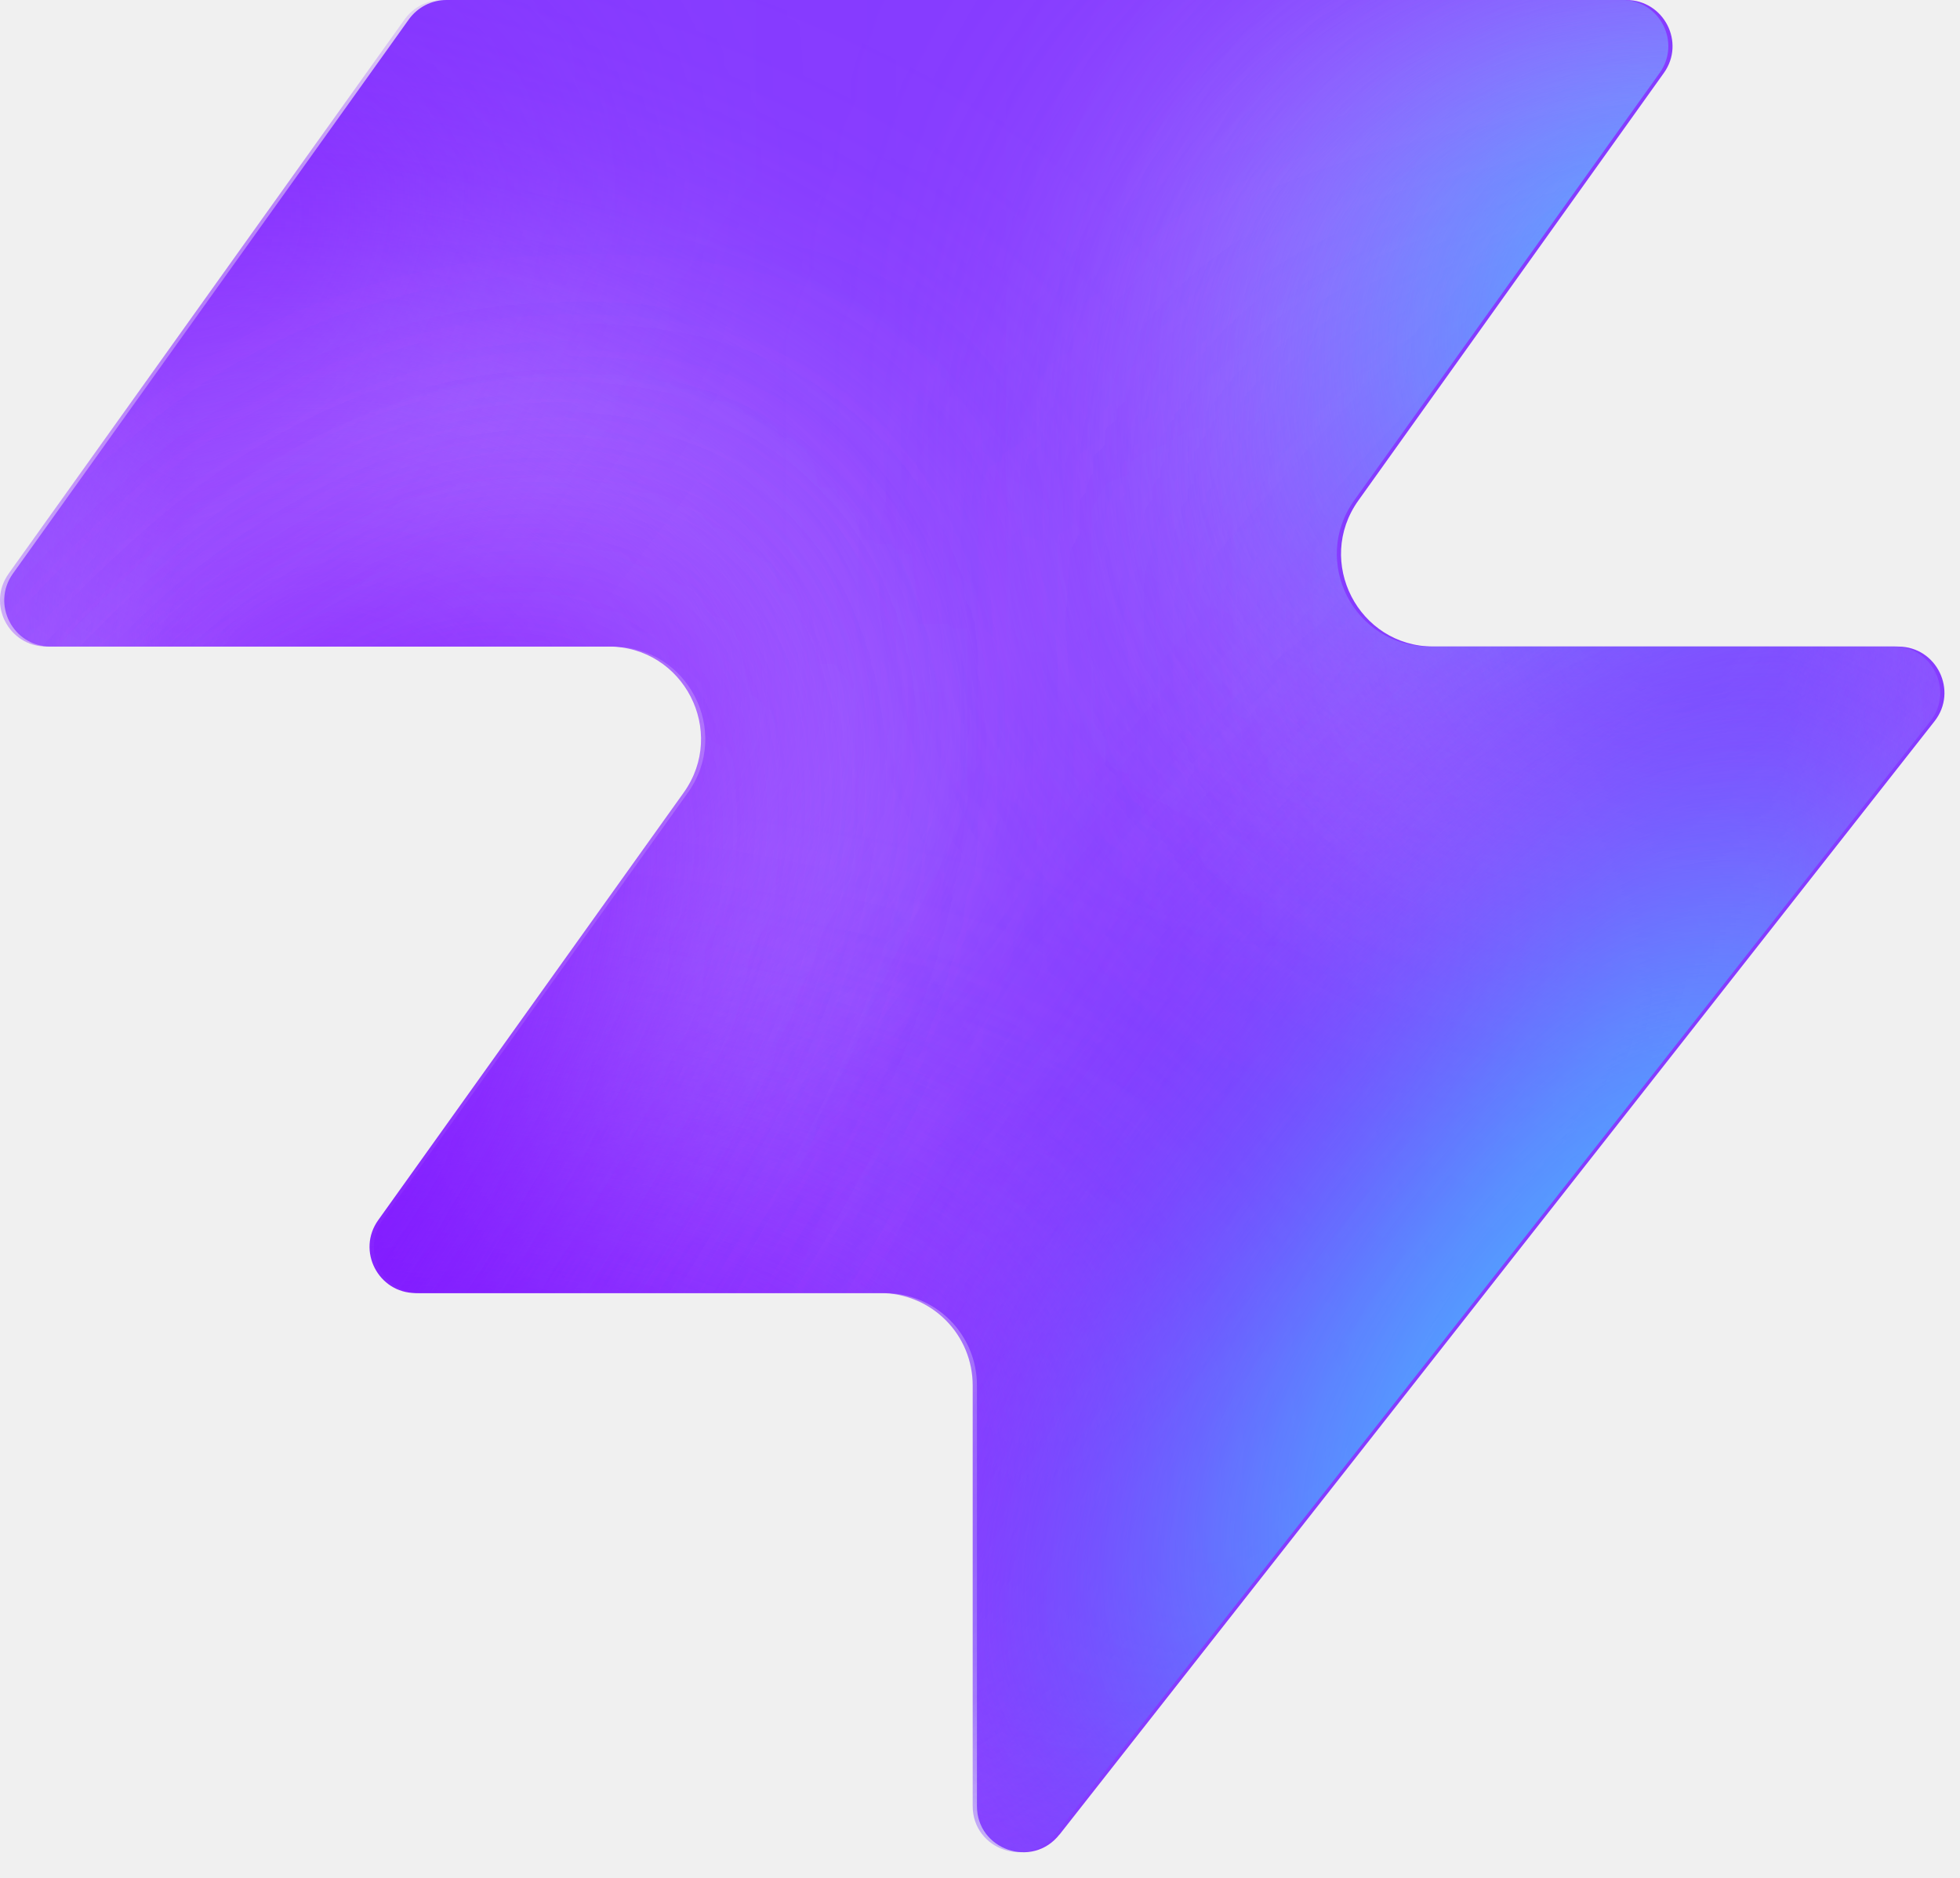
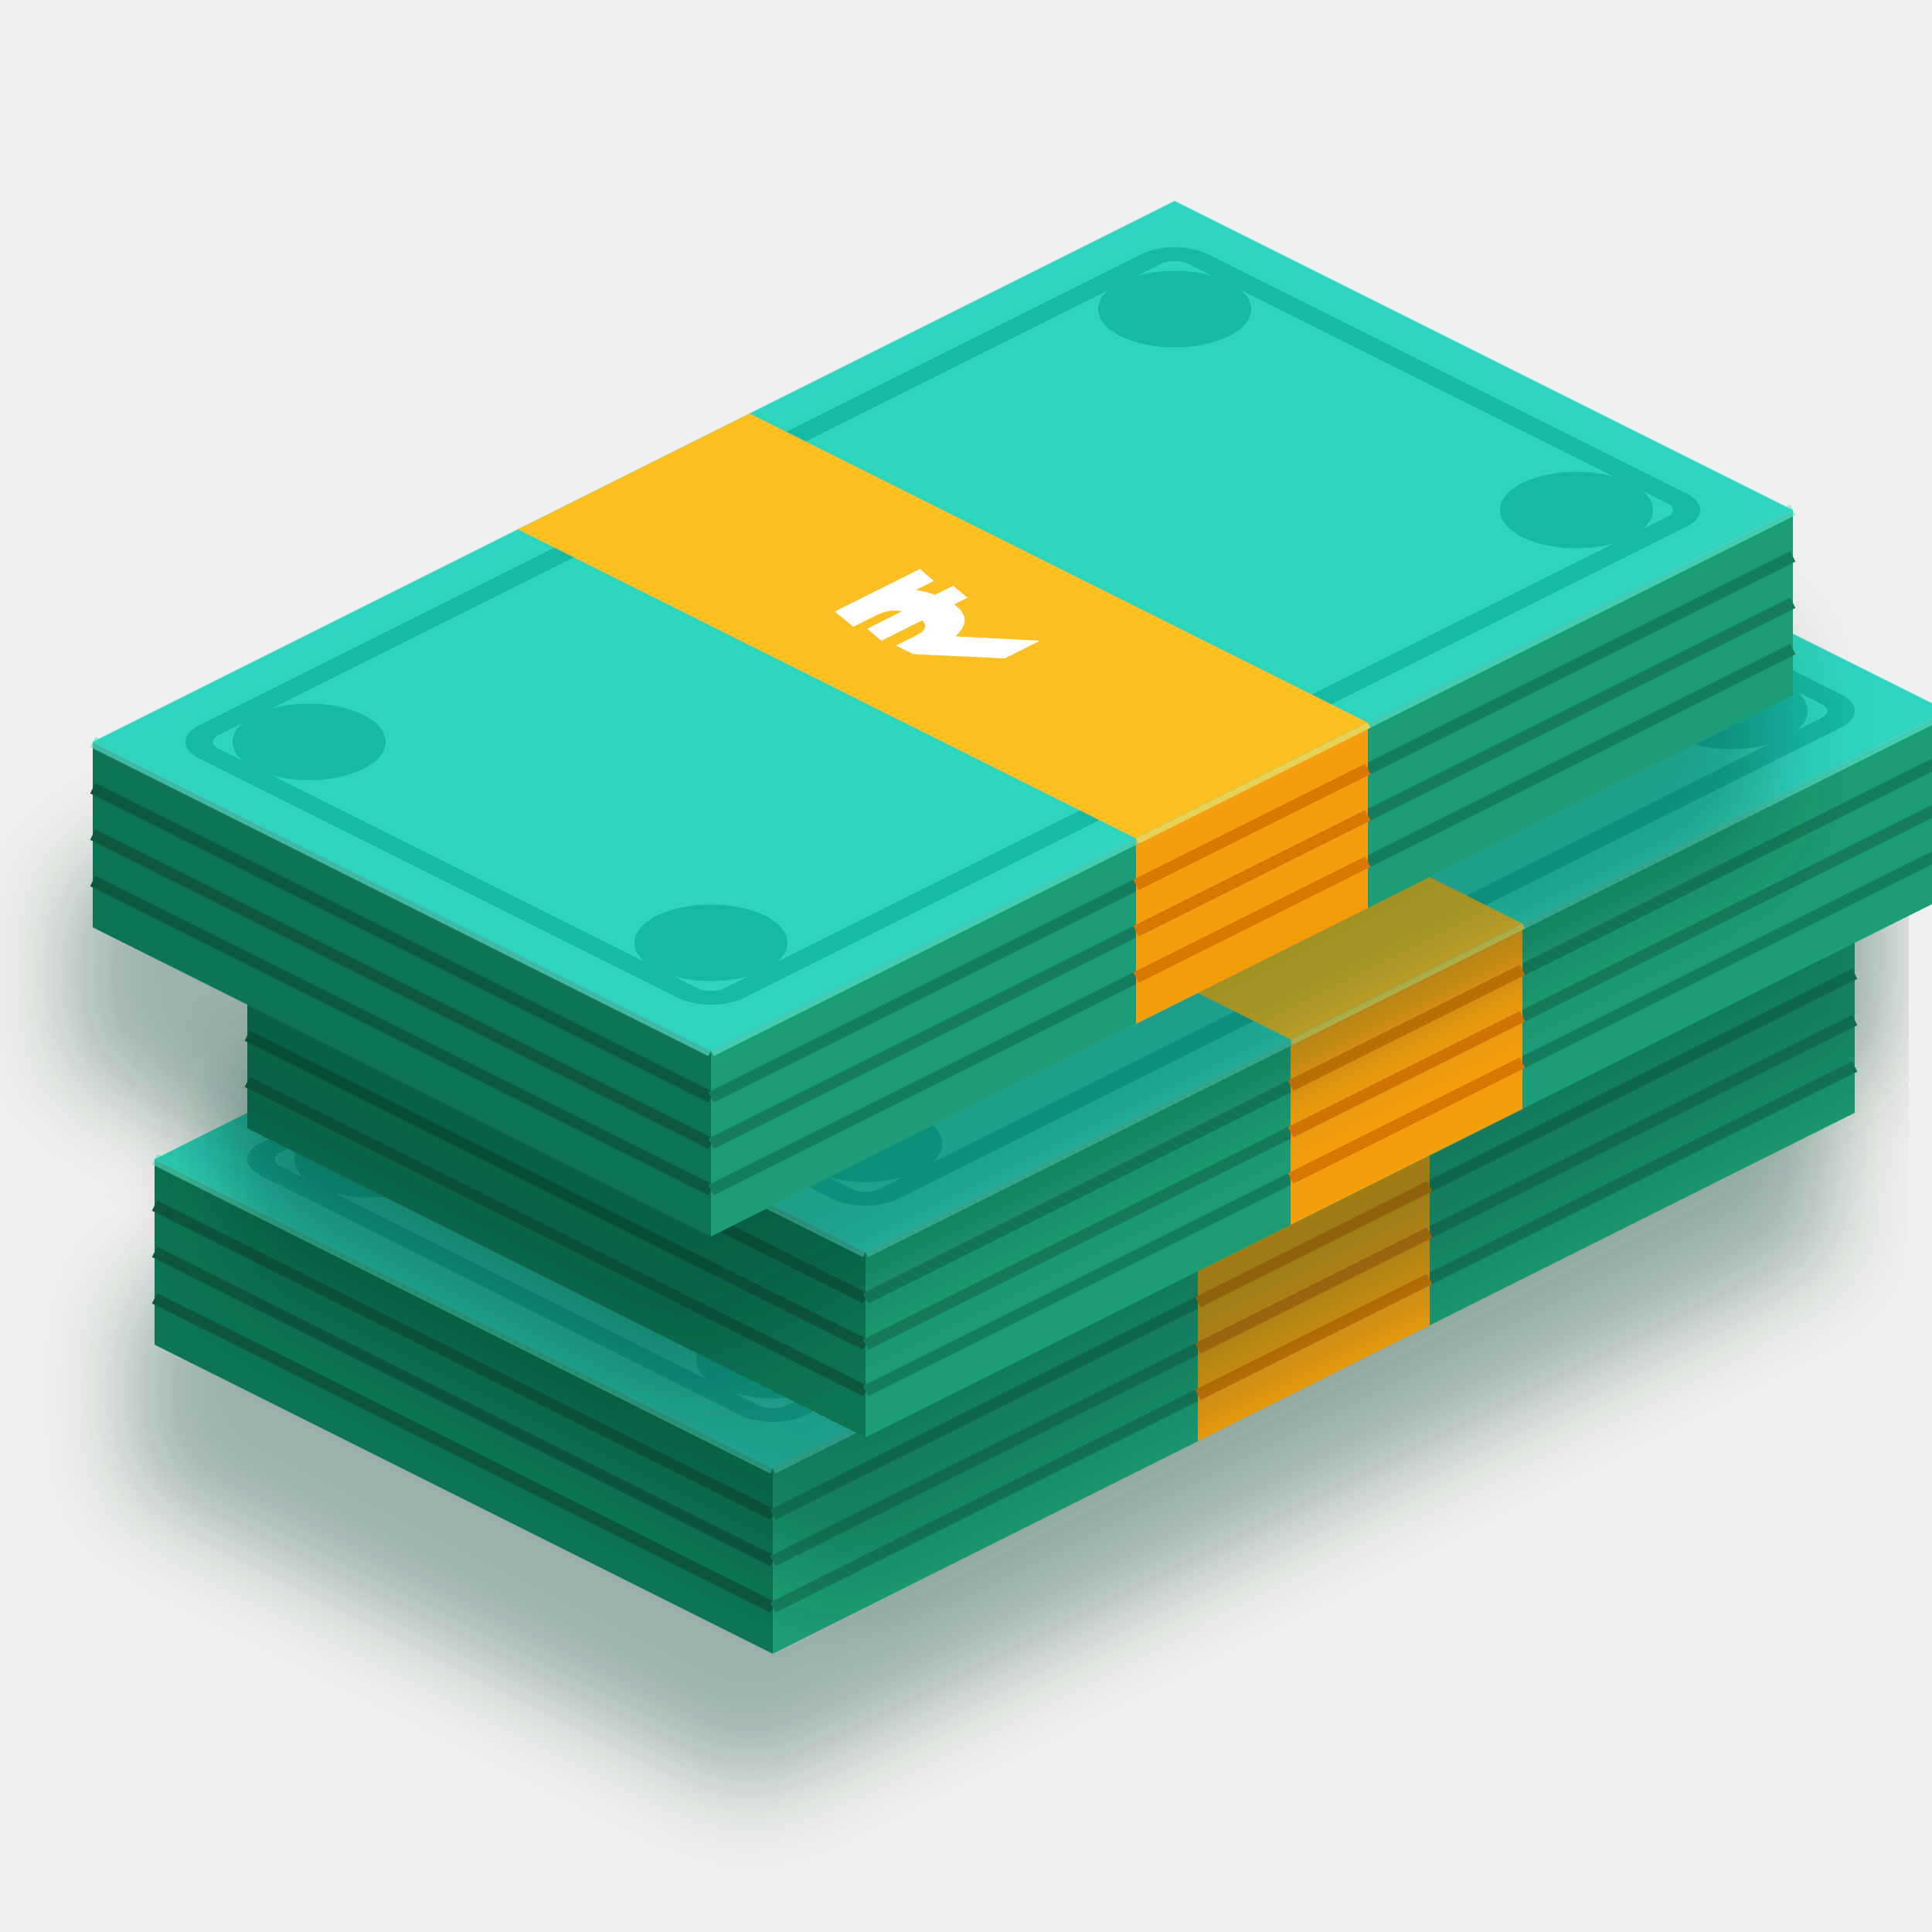
- <svg xmlns="http://www.w3.org/2000/svg" width="48" height="46" fill="none" viewBox="0 0 48 46">
-   <path fill="#863bff" d="M25.946 44.938c-.664.845-2.021.375-2.021-.698V33.937a2.26 2.26 0 0 0-2.262-2.262H10.287c-.92 0-1.456-1.04-.92-1.788l7.48-10.471c1.07-1.497 0-3.578-1.842-3.578H1.237c-.92 0-1.456-1.04-.92-1.788L10.013.474c.214-.297.556-.474.92-.474h28.894c.92 0 1.456 1.04.92 1.788l-7.48 10.471c-1.07 1.498 0 3.579 1.842 3.579h11.377c.943 0 1.473 1.088.89 1.83L25.947 44.94z" style="fill:#863bff;fill:color(display-p3 .525 .23 1);fill-opacity:1" />
-   <mask id="a" width="48" height="46" x="0" y="0" maskUnits="userSpaceOnUse" style="mask-type:alpha">
-     <path fill="#000" d="M25.842 44.938c-.664.844-2.021.375-2.021-.698V33.937a2.26 2.26 0 0 0-2.262-2.262H10.183c-.92 0-1.456-1.04-.92-1.788l7.48-10.471c1.07-1.498 0-3.579-1.842-3.579H1.133c-.92 0-1.456-1.04-.92-1.787L9.91.473c.214-.297.556-.474.92-.474h28.894c.92 0 1.456 1.04.92 1.788l-7.48 10.471c-1.07 1.498 0 3.578 1.842 3.578h11.377c.943 0 1.473 1.088.89 1.832L25.843 44.94z" style="fill:#000;fill-opacity:1" />
-   </mask>
-   <g mask="url(#a)">
-     <g filter="url(#b)">
-       <ellipse cx="5.508" cy="14.704" fill="#ede6ff" rx="5.508" ry="14.704" style="fill:#ede6ff;fill:color(display-p3 .927 .903 1);fill-opacity:1" transform="matrix(.00324 1 1 -.00324 -4.47 31.516)" />
+ <svg xmlns="http://www.w3.org/2000/svg" viewBox="40 20 250 250" width="100%" height="100%">
+   <defs>
+     <filter id="soft-shadow" x="-30%" y="-30%" width="160%" height="160%">
+       <feDropShadow dx="-3" dy="18" stdDeviation="6" flood-color="#043c2c" flood-opacity="0.35" />
+     </filter>
+     <g id="bundle">
+       <polygon points="60,170 140,210 140,234 60,194" fill="#107456" />
+       <path d="M 60 176 L 140 216 M 60 182 L 140 222 M 60 188 L 140 228" stroke="#0a5941" stroke-width="1.5" fill="none" />
+       <polygon points="140,210 280,140 280,164 140,234" fill="#1b9d77" />
+       <path d="M 140 216 L 280 146 M 140 222 L 280 152 M 140 228 L 280 158" stroke="#127d5e" stroke-width="1.5" fill="none" />
+       <polygon points="225,167.5 195,182.5 195,206.5 225,191.5" fill="#f59e0b" />
+       <path d="M 195 188.5 L 225 173.5 M 195 194.5 L 225 179.5 M 195 200.5 L 225 185.5" stroke="#d97706" stroke-width="1.5" fill="none" />
+       <line x1="60" y1="170" x2="140" y2="210" stroke="#5eead4" stroke-width="1.5" opacity="0.6" />
+       <line x1="140" y1="210" x2="280" y2="140" stroke="#5eead4" stroke-width="1.5" opacity="0.6" />
+       <line x1="225" y1="167.5" x2="195" y2="182.5" stroke="#fcd34d" stroke-width="1.5" opacity="0.8" />
+       <g transform="matrix(1, 0.5, -1, 0.5, 200, 100)">
+         <rect x="0" y="0" width="80" height="140" fill="#2dd4bf" />
+         <rect x="6" y="6" width="68" height="128" rx="3" fill="none" stroke="#14b8a6" stroke-width="2.5" />
+         <circle cx="14" cy="14" r="7" fill="#14b8a6" />
+         <circle cx="66" cy="14" r="7" fill="#14b8a6" />
+         <circle cx="14" cy="126" r="7" fill="#14b8a6" />
+         <circle cx="66" cy="126" r="7" fill="#14b8a6" />
+         <rect x="0" y="55" width="80" height="30" fill="#fbbf24" />
+         <text x="40" y="70" font-family="system-ui, -apple-system, 'Segoe UI', Roboto, Helvetica, Arial, sans-serif" font-weight="900" font-size="24" fill="#ffffff" text-anchor="middle" dominant-baseline="central" transform="rotate(-90 40 70)">₹</text>
+       </g>
    </g>
-     <g filter="url(#c)">
-       <ellipse cx="10.399" cy="29.851" fill="#ede6ff" rx="10.399" ry="29.851" style="fill:#ede6ff;fill:color(display-p3 .927 .903 1);fill-opacity:1" transform="matrix(.00324 1 1 -.00324 -39.328 7.883)" />
-     </g>
-     <g filter="url(#d)">
-       <ellipse cx="5.508" cy="30.487" fill="#7e14ff" rx="5.508" ry="30.487" style="fill:#7e14ff;fill:color(display-p3 .492 .077 1);fill-opacity:1" transform="rotate(89.814 -25.913 -14.639)scale(1 -1)" />
-     </g>
-     <g filter="url(#e)">
-       <ellipse cx="5.508" cy="30.599" fill="#7e14ff" rx="5.508" ry="30.599" style="fill:#7e14ff;fill:color(display-p3 .492 .077 1);fill-opacity:1" transform="rotate(89.814 -32.644 -3.334)scale(1 -1)" />
-     </g>
-     <g filter="url(#f)">
-       <ellipse cx="5.508" cy="30.599" fill="#7e14ff" rx="5.508" ry="30.599" style="fill:#7e14ff;fill:color(display-p3 .492 .077 1);fill-opacity:1" transform="matrix(.00324 1 1 -.00324 -34.34 30.47)" />
-     </g>
-     <g filter="url(#g)">
-       <ellipse cx="14.072" cy="22.078" fill="#ede6ff" rx="14.072" ry="22.078" style="fill:#ede6ff;fill:color(display-p3 .927 .903 1);fill-opacity:1" transform="rotate(93.35 24.506 48.493)scale(-1 1)" />
-     </g>
-     <g filter="url(#h)">
-       <ellipse cx="3.47" cy="21.501" fill="#7e14ff" rx="3.47" ry="21.501" style="fill:#7e14ff;fill:color(display-p3 .492 .077 1);fill-opacity:1" transform="rotate(89.009 28.708 47.59)scale(-1 1)" />
-     </g>
-     <g filter="url(#i)">
-       <ellipse cx="3.47" cy="21.501" fill="#7e14ff" rx="3.47" ry="21.501" style="fill:#7e14ff;fill:color(display-p3 .492 .077 1);fill-opacity:1" transform="rotate(89.009 28.708 47.59)scale(-1 1)" />
-     </g>
-     <g filter="url(#j)">
-       <ellipse cx=".387" cy="8.972" fill="#7e14ff" rx="4.407" ry="29.108" style="fill:#7e14ff;fill:color(display-p3 .492 .077 1);fill-opacity:1" transform="rotate(39.51 .387 8.972)" />
-     </g>
-     <g filter="url(#k)">
-       <ellipse cx="47.523" cy="-6.092" fill="#7e14ff" rx="4.407" ry="29.108" style="fill:#7e14ff;fill:color(display-p3 .492 .077 1);fill-opacity:1" transform="rotate(37.892 47.523 -6.092)" />
-     </g>
-     <g filter="url(#l)">
-       <ellipse cx="41.412" cy="6.333" fill="#47bfff" rx="5.971" ry="9.665" style="fill:#47bfff;fill:color(display-p3 .28 .748 1);fill-opacity:1" transform="rotate(37.892 41.412 6.333)" />
-     </g>
-     <g filter="url(#m)">
-       <ellipse cx="-1.879" cy="38.332" fill="#7e14ff" rx="4.407" ry="29.108" style="fill:#7e14ff;fill:color(display-p3 .492 .077 1);fill-opacity:1" transform="rotate(37.892 -1.88 38.332)" />
-     </g>
-     <g filter="url(#n)">
-       <ellipse cx="-1.879" cy="38.332" fill="#7e14ff" rx="4.407" ry="29.108" style="fill:#7e14ff;fill:color(display-p3 .492 .077 1);fill-opacity:1" transform="rotate(37.892 -1.88 38.332)" />
-     </g>
-     <g filter="url(#o)">
-       <ellipse cx="35.651" cy="29.907" fill="#7e14ff" rx="4.407" ry="29.108" style="fill:#7e14ff;fill:color(display-p3 .492 .077 1);fill-opacity:1" transform="rotate(37.892 35.651 29.907)" />
-     </g>
-     <g filter="url(#p)">
-       <ellipse cx="38.418" cy="32.4" fill="#47bfff" rx="5.971" ry="15.297" style="fill:#47bfff;fill:color(display-p3 .28 .748 1);fill-opacity:1" transform="rotate(37.892 38.418 32.4)" />
-     </g>
+   </defs>
+   <g transform="translate(0, 0)">
+     <use href="#bundle" x="0" y="0" filter="url(#soft-shadow)" />
+     <use href="#bundle" x="12" y="-28" filter="url(#soft-shadow)" />
+     <use href="#bundle" x="-8" y="-54" filter="url(#soft-shadow)" />
  </g>
-   <defs>
-     <filter id="b" width="60.045" height="41.654" x="-19.77" y="16.149" color-interpolation-filters="sRGB" filterUnits="userSpaceOnUse">
-       <feFlood flood-opacity="0" result="BackgroundImageFix" />
-       <feBlend in="SourceGraphic" in2="BackgroundImageFix" result="shape" />
-       <feGaussianBlur result="effect1_foregroundBlur_2002_17158" stdDeviation="7.659" />
-     </filter>
-     <filter id="c" width="90.34" height="51.437" x="-54.613" y="-7.533" color-interpolation-filters="sRGB" filterUnits="userSpaceOnUse">
-       <feFlood flood-opacity="0" result="BackgroundImageFix" />
-       <feBlend in="SourceGraphic" in2="BackgroundImageFix" result="shape" />
-       <feGaussianBlur result="effect1_foregroundBlur_2002_17158" stdDeviation="7.659" />
-     </filter>
-     <filter id="d" width="79.355" height="29.4" x="-49.64" y="2.03" color-interpolation-filters="sRGB" filterUnits="userSpaceOnUse">
-       <feFlood flood-opacity="0" result="BackgroundImageFix" />
-       <feBlend in="SourceGraphic" in2="BackgroundImageFix" result="shape" />
-       <feGaussianBlur result="effect1_foregroundBlur_2002_17158" stdDeviation="4.596" />
-     </filter>
-     <filter id="e" width="79.579" height="29.4" x="-45.045" y="20.029" color-interpolation-filters="sRGB" filterUnits="userSpaceOnUse">
-       <feFlood flood-opacity="0" result="BackgroundImageFix" />
-       <feBlend in="SourceGraphic" in2="BackgroundImageFix" result="shape" />
-       <feGaussianBlur result="effect1_foregroundBlur_2002_17158" stdDeviation="4.596" />
-     </filter>
-     <filter id="f" width="79.579" height="29.4" x="-43.513" y="21.178" color-interpolation-filters="sRGB" filterUnits="userSpaceOnUse">
-       <feFlood flood-opacity="0" result="BackgroundImageFix" />
-       <feBlend in="SourceGraphic" in2="BackgroundImageFix" result="shape" />
-       <feGaussianBlur result="effect1_foregroundBlur_2002_17158" stdDeviation="4.596" />
-     </filter>
-     <filter id="g" width="74.749" height="58.852" x="15.756" y="-17.901" color-interpolation-filters="sRGB" filterUnits="userSpaceOnUse">
-       <feFlood flood-opacity="0" result="BackgroundImageFix" />
-       <feBlend in="SourceGraphic" in2="BackgroundImageFix" result="shape" />
-       <feGaussianBlur result="effect1_foregroundBlur_2002_17158" stdDeviation="7.659" />
-     </filter>
-     <filter id="h" width="61.377" height="25.362" x="23.548" y="2.284" color-interpolation-filters="sRGB" filterUnits="userSpaceOnUse">
-       <feFlood flood-opacity="0" result="BackgroundImageFix" />
-       <feBlend in="SourceGraphic" in2="BackgroundImageFix" result="shape" />
-       <feGaussianBlur result="effect1_foregroundBlur_2002_17158" stdDeviation="4.596" />
-     </filter>
-     <filter id="i" width="61.377" height="25.362" x="23.548" y="2.284" color-interpolation-filters="sRGB" filterUnits="userSpaceOnUse">
-       <feFlood flood-opacity="0" result="BackgroundImageFix" />
-       <feBlend in="SourceGraphic" in2="BackgroundImageFix" result="shape" />
-       <feGaussianBlur result="effect1_foregroundBlur_2002_17158" stdDeviation="4.596" />
-     </filter>
-     <filter id="j" width="56.045" height="63.649" x="-27.636" y="-22.853" color-interpolation-filters="sRGB" filterUnits="userSpaceOnUse">
-       <feFlood flood-opacity="0" result="BackgroundImageFix" />
-       <feBlend in="SourceGraphic" in2="BackgroundImageFix" result="shape" />
-       <feGaussianBlur result="effect1_foregroundBlur_2002_17158" stdDeviation="4.596" />
-     </filter>
-     <filter id="k" width="54.814" height="64.646" x="20.116" y="-38.415" color-interpolation-filters="sRGB" filterUnits="userSpaceOnUse">
-       <feFlood flood-opacity="0" result="BackgroundImageFix" />
-       <feBlend in="SourceGraphic" in2="BackgroundImageFix" result="shape" />
-       <feGaussianBlur result="effect1_foregroundBlur_2002_17158" stdDeviation="4.596" />
-     </filter>
-     <filter id="l" width="33.541" height="35.313" x="24.641" y="-11.323" color-interpolation-filters="sRGB" filterUnits="userSpaceOnUse">
-       <feFlood flood-opacity="0" result="BackgroundImageFix" />
-       <feBlend in="SourceGraphic" in2="BackgroundImageFix" result="shape" />
-       <feGaussianBlur result="effect1_foregroundBlur_2002_17158" stdDeviation="4.596" />
-     </filter>
-     <filter id="m" width="54.814" height="64.646" x="-29.286" y="6.009" color-interpolation-filters="sRGB" filterUnits="userSpaceOnUse">
-       <feFlood flood-opacity="0" result="BackgroundImageFix" />
-       <feBlend in="SourceGraphic" in2="BackgroundImageFix" result="shape" />
-       <feGaussianBlur result="effect1_foregroundBlur_2002_17158" stdDeviation="4.596" />
-     </filter>
-     <filter id="n" width="54.814" height="64.646" x="-29.286" y="6.009" color-interpolation-filters="sRGB" filterUnits="userSpaceOnUse">
-       <feFlood flood-opacity="0" result="BackgroundImageFix" />
-       <feBlend in="SourceGraphic" in2="BackgroundImageFix" result="shape" />
-       <feGaussianBlur result="effect1_foregroundBlur_2002_17158" stdDeviation="4.596" />
-     </filter>
-     <filter id="o" width="54.814" height="64.646" x="8.244" y="-2.416" color-interpolation-filters="sRGB" filterUnits="userSpaceOnUse">
-       <feFlood flood-opacity="0" result="BackgroundImageFix" />
-       <feBlend in="SourceGraphic" in2="BackgroundImageFix" result="shape" />
-       <feGaussianBlur result="effect1_foregroundBlur_2002_17158" stdDeviation="4.596" />
-     </filter>
-     <filter id="p" width="39.409" height="43.623" x="18.713" y="10.588" color-interpolation-filters="sRGB" filterUnits="userSpaceOnUse">
-       <feFlood flood-opacity="0" result="BackgroundImageFix" />
-       <feBlend in="SourceGraphic" in2="BackgroundImageFix" result="shape" />
-       <feGaussianBlur result="effect1_foregroundBlur_2002_17158" stdDeviation="4.596" />
-     </filter>
-   </defs>
</svg>
